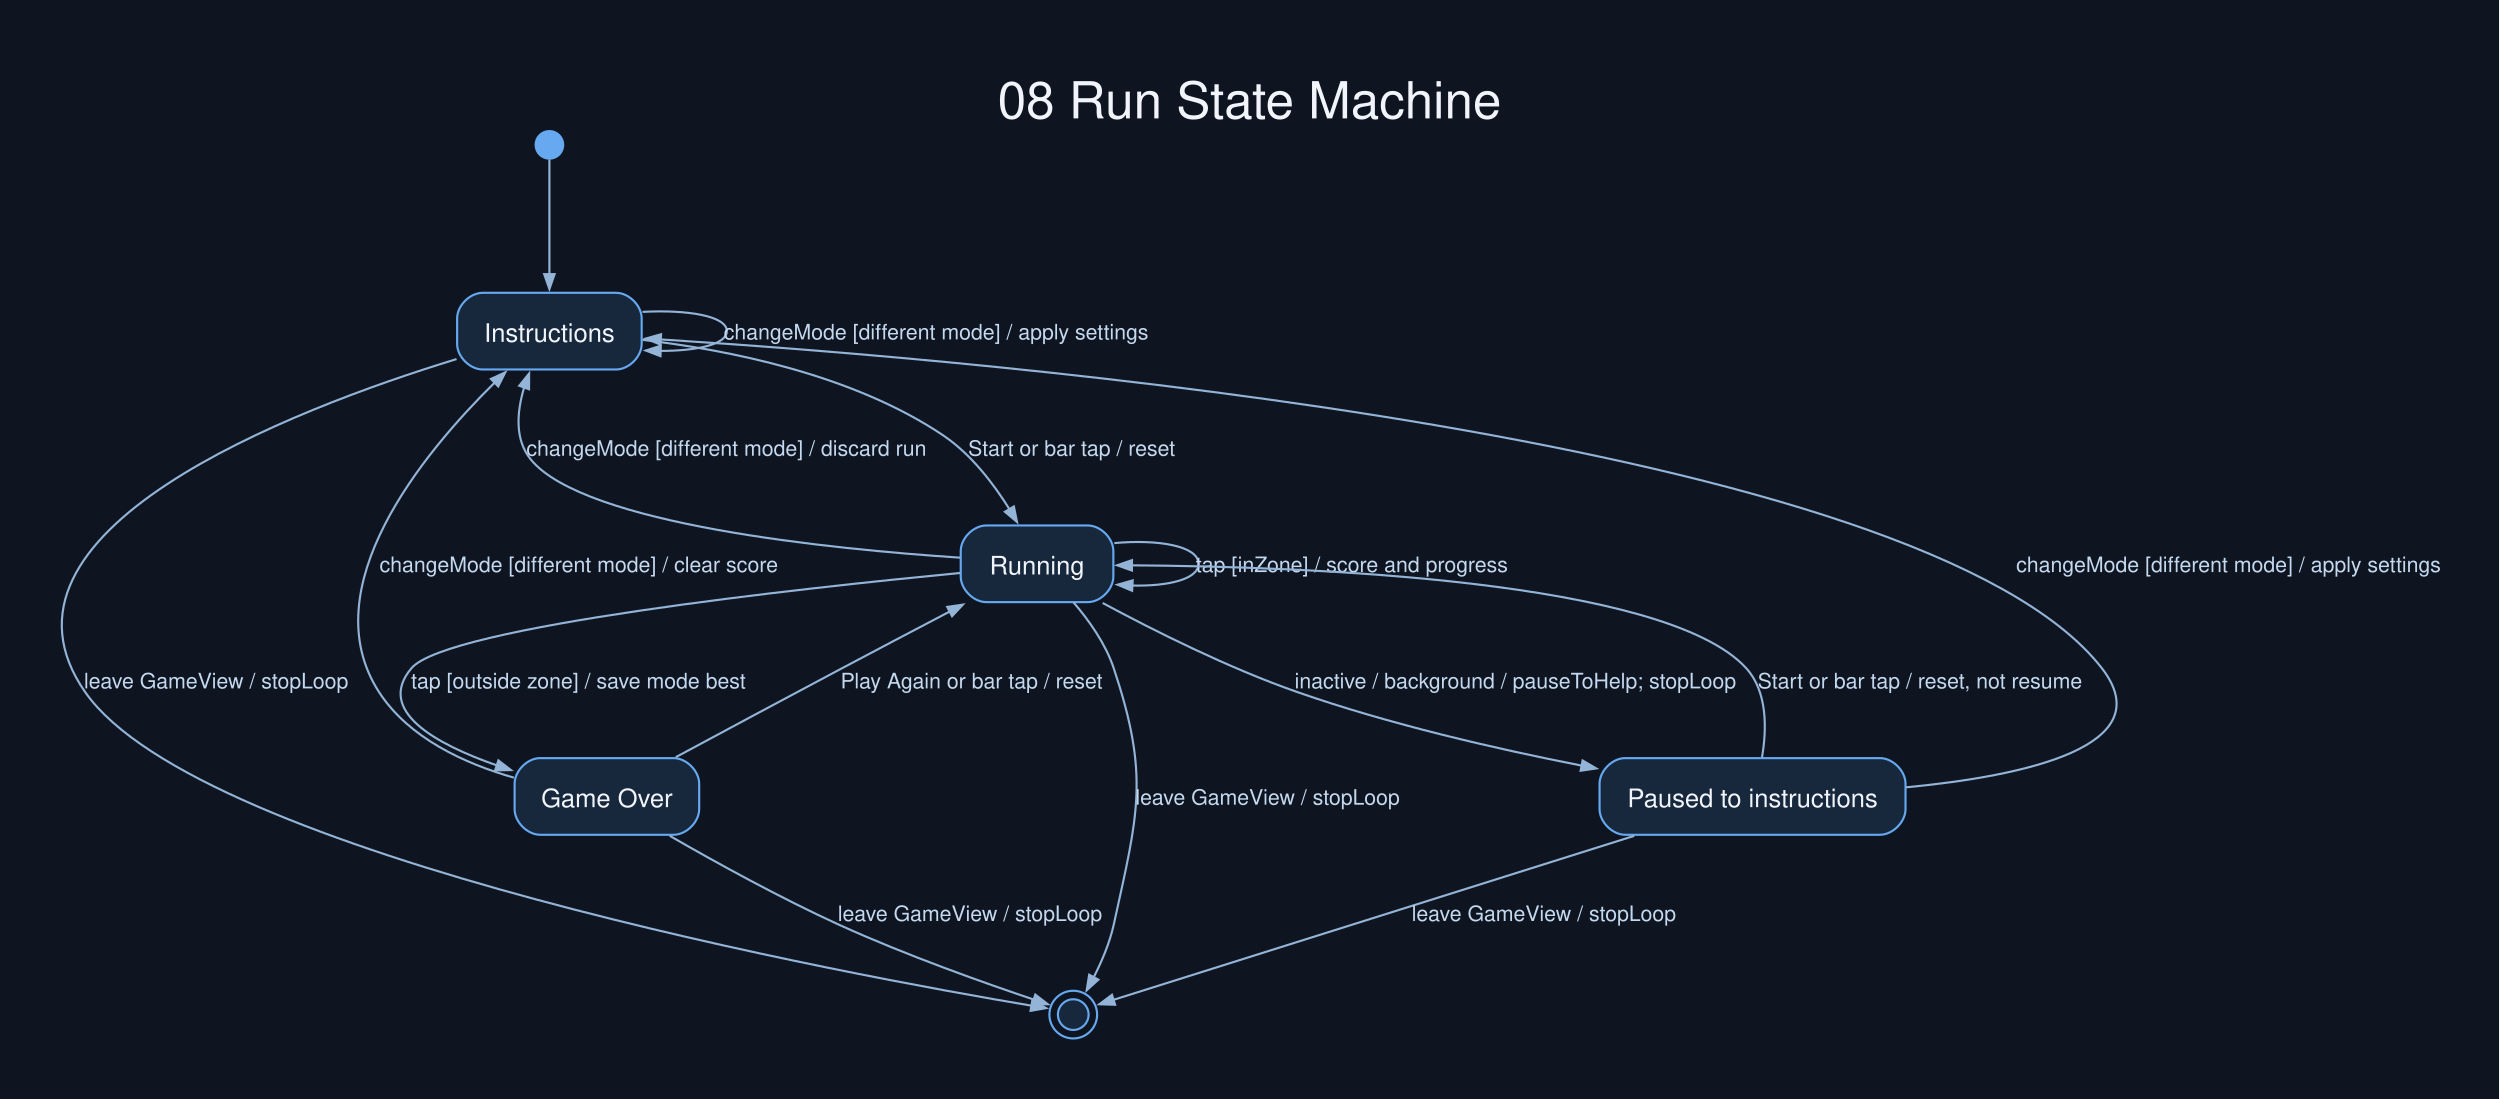
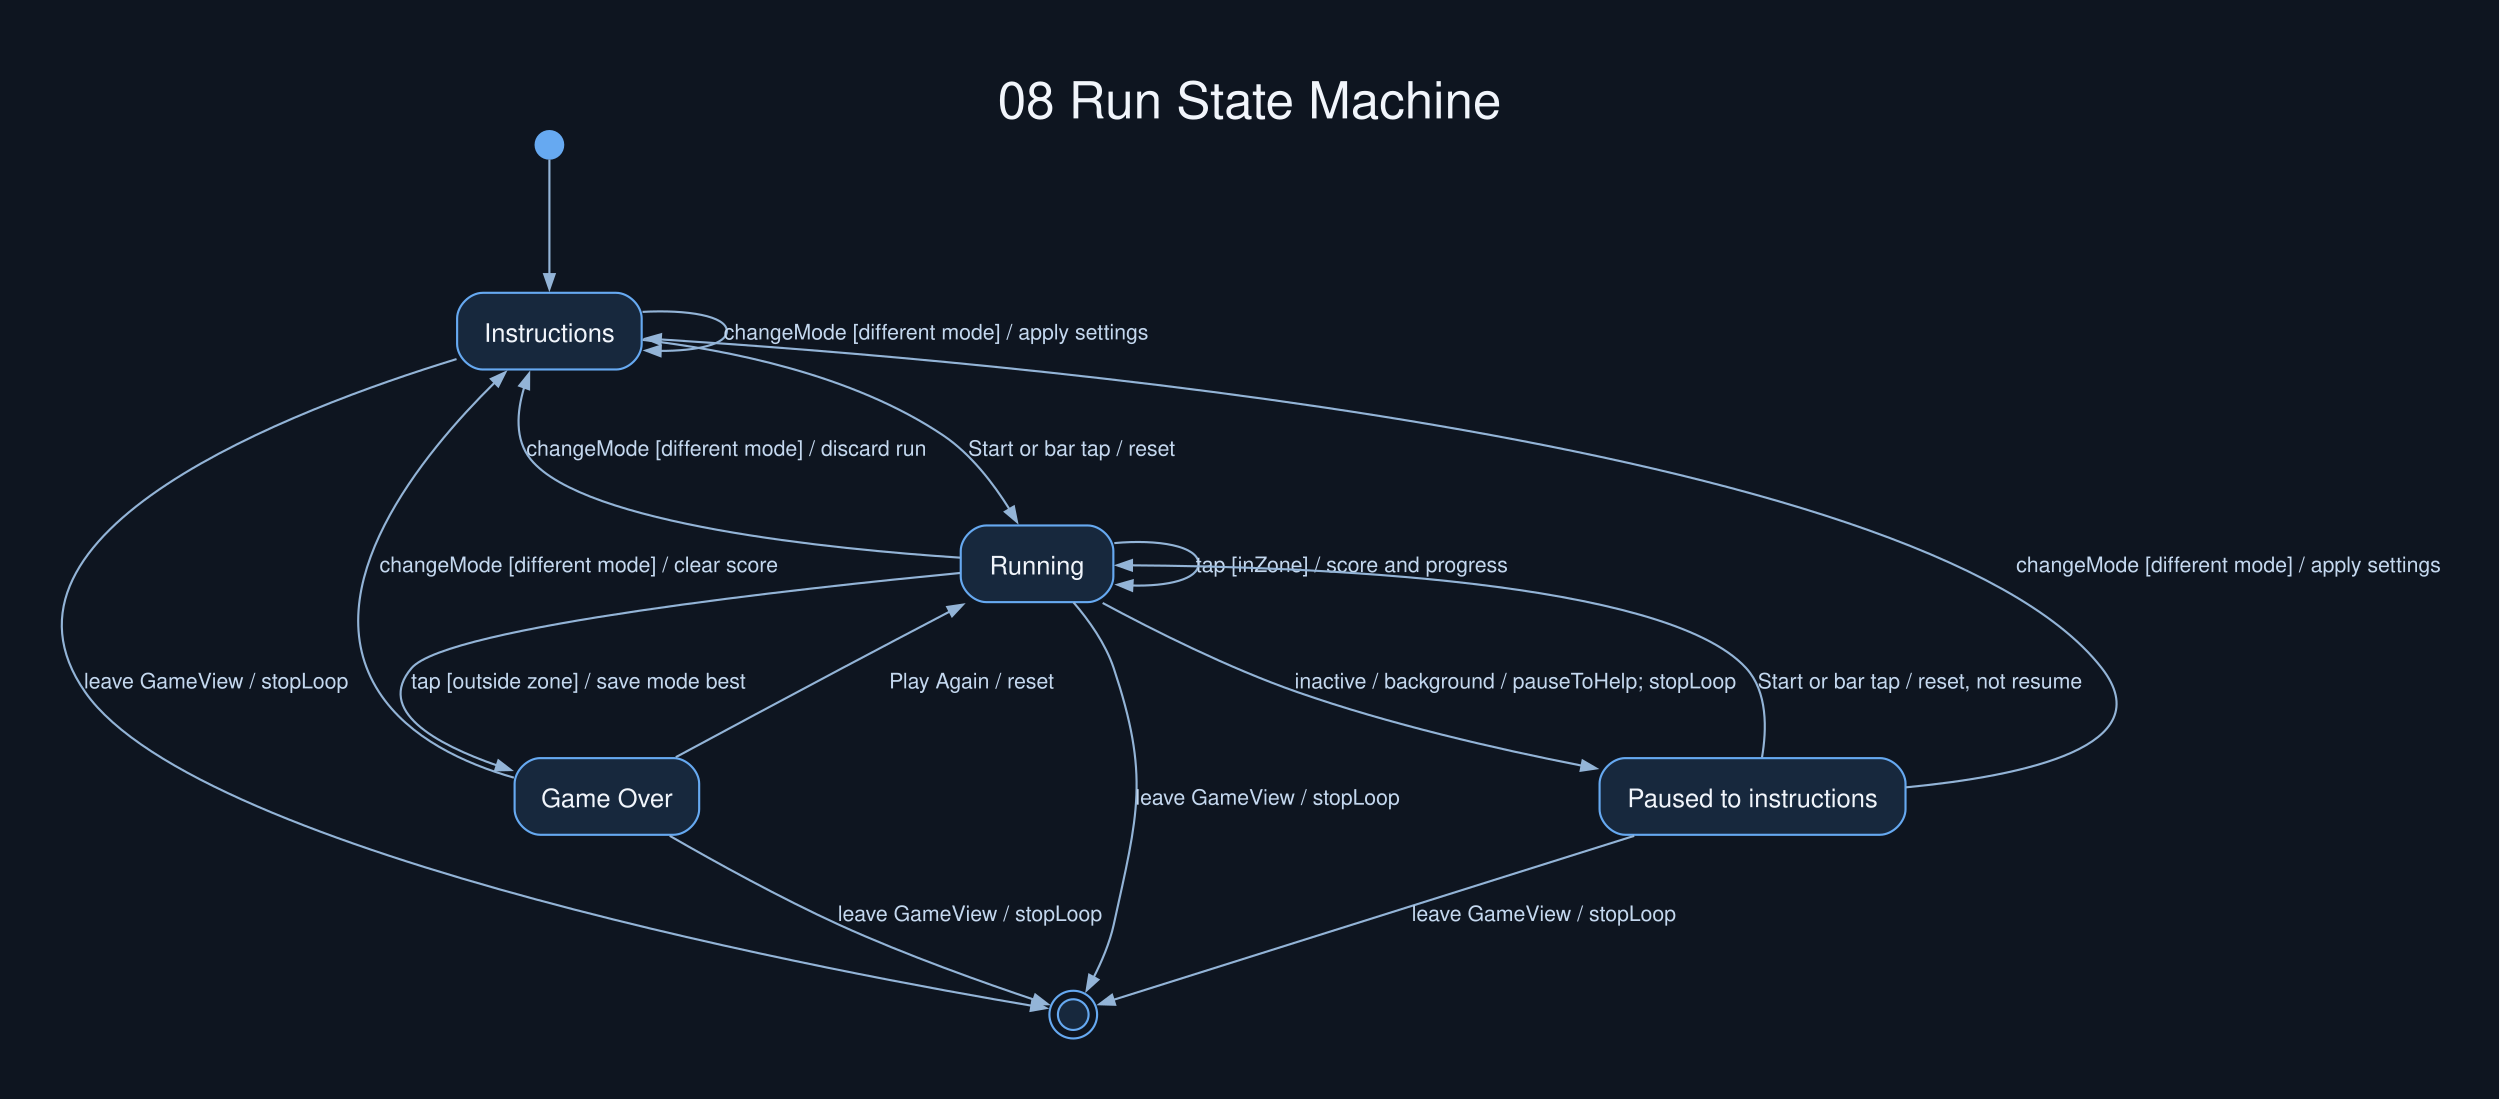
<svg xmlns="http://www.w3.org/2000/svg" width="1174pt" height="516pt" viewBox="0.00 0.00 1174.00 516.00">
  <g id="graph0" class="graph" transform="scale(1 1) rotate(0) translate(28.8 487.66)">
    <polygon fill="#0e1520" stroke="none" points="-28.8,28.8 -28.8,-487.66 1144.75,-487.66 1144.75,28.8 -28.8,28.8" />
    <text xml:space="preserve" text-anchor="middle" x="557.98" y="-432.06" font-family="Helvetica,sans-Serif" font-size="24.00" fill="#f1f5fb">08 Run State Machine</text>
    <g id="node1" class="node">
      <ellipse fill="#66a9f1" stroke="#66a9f1" cx="229.2" cy="-419.63" rx="6.48" ry="6.48" />
    </g>
    <g id="node2" class="node">
      <path fill="#17283d" stroke="#66a9f1" d="M260.53,-350.15C260.53,-350.15 197.86,-350.15 197.86,-350.15 191.86,-350.15 185.86,-344.15 185.86,-338.15 185.86,-338.15 185.86,-326.15 185.86,-326.15 185.86,-320.15 191.86,-314.15 197.86,-314.15 197.86,-314.15 260.53,-314.15 260.53,-314.15 266.53,-314.15 272.53,-320.15 272.53,-326.15 272.53,-326.15 272.53,-338.15 272.53,-338.15 272.53,-344.15 266.53,-350.15 260.53,-350.15" />
      <text xml:space="preserve" text-anchor="middle" x="229.2" y="-327.12" font-family="Helvetica,sans-Serif" font-size="12.00" fill="#f1f5fb">Instructions</text>
    </g>
    <g id="edge1" class="edge">
      <path fill="none" stroke="#93b4d7" d="M229.2,-412.75C229.2,-401.81 229.2,-377.72 229.2,-358.89" />
      <polygon fill="#93b4d7" stroke="#93b4d7" points="231.65,-358.92 229.2,-351.92 226.75,-358.92 231.65,-358.92" />
    </g>
    <g id="edge15" class="edge">
      <path fill="none" stroke="#93b4d7" d="M272.93,-341.2C293.96,-342.32 312.53,-339.3 312.53,-332.15 312.53,-325.95 298.57,-322.85 281.14,-322.87" />
      <polygon fill="#93b4d7" stroke="#93b4d7" points="281.37,-320.41 274.44,-323.05 281.51,-325.31 281.37,-320.41" />
      <text xml:space="preserve" text-anchor="middle" x="410.78" y="-328.27" font-family="Helvetica,sans-Serif" font-size="10.00" fill="#c4d8ef">changeMode [different mode] / apply settings</text>
    </g>
    <g id="node3" class="node">
      <path fill="#17283d" stroke="#66a9f1" d="M482.03,-240.9C482.03,-240.9 434.36,-240.9 434.36,-240.9 428.36,-240.9 422.36,-234.9 422.36,-228.9 422.36,-228.9 422.36,-216.9 422.36,-216.9 422.36,-210.9 428.36,-204.9 434.36,-204.9 434.36,-204.9 482.03,-204.9 482.03,-204.9 488.03,-204.9 494.03,-210.9 494.03,-216.9 494.03,-216.9 494.03,-228.9 494.03,-228.9 494.03,-234.9 488.03,-240.9 482.03,-240.9" />
      <text xml:space="preserve" text-anchor="middle" x="458.2" y="-217.88" font-family="Helvetica,sans-Serif" font-size="12.00" fill="#f1f5fb">Running</text>
    </g>
    <g id="edge2" class="edge">
      <path fill="none" stroke="#93b4d7" d="M272.95,-328.05C312.72,-323.42 371.54,-311.89 414.2,-283.15 427.13,-274.43 437.71,-260.61 445.26,-248.51" />
      <polygon fill="#93b4d7" stroke="#93b4d7" points="447.32,-249.83 448.78,-242.56 443.11,-247.33 447.32,-249.83" />
      <text xml:space="preserve" text-anchor="middle" x="474.43" y="-273.65" font-family="Helvetica,sans-Serif" font-size="10.00" fill="#c4d8ef">Start or bar tap / reset</text>
    </g>
    <g id="node6" class="node">
      <ellipse fill="#17283d" stroke="#66a9f1" cx="475.2" cy="-11.2" rx="7.2" ry="7.2" />
      <ellipse fill="none" stroke="#66a9f1" cx="475.2" cy="-11.2" rx="11.2" ry="11.2" />
    </g>
    <g id="edge11" class="edge">
      <path fill="none" stroke="#93b4d7" d="M185.59,-319.04C107.94,-295.24 -41.41,-238.08 11.2,-162.65 64.96,-85.57 374.26,-29.06 455.6,-15.39" />
      <polygon fill="#93b4d7" stroke="#93b4d7" points="455.97,-17.81 462.47,-14.25 455.16,-12.98 455.97,-17.81" />
      <text xml:space="preserve" text-anchor="middle" x="72.7" y="-164.4" font-family="Helvetica,sans-Serif" font-size="10.00" fill="#c4d8ef">leave GameView / stopLoop</text>
    </g>
    <g id="edge8" class="edge">
      <path fill="none" stroke="#93b4d7" d="M422.09,-225.78C361.98,-229.74 245.51,-241.27 220.45,-271.9 212.82,-281.22 213.89,-294.25 217.34,-305.71" />
      <polygon fill="#93b4d7" stroke="#93b4d7" points="215.03,-306.51 219.68,-312.28 219.64,-304.86 215.03,-306.51" />
      <text xml:space="preserve" text-anchor="middle" x="312.32" y="-273.65" font-family="Helvetica,sans-Serif" font-size="10.00" fill="#c4d8ef">changeMode [different mode] / discard run</text>
    </g>
    <g id="edge3" class="edge">
      <path fill="none" stroke="#93b4d7" d="M494.48,-232.62C515.02,-234.51 534.03,-231.28 534.03,-222.9 534.03,-215.64 519.73,-212.24 502.54,-212.7" />
      <polygon fill="#93b4d7" stroke="#93b4d7" points="502.83,-210.23 495.99,-213.09 503.12,-215.12 502.83,-210.23" />
      <text xml:space="preserve" text-anchor="middle" x="606.03" y="-219.03" font-family="Helvetica,sans-Serif" font-size="10.00" fill="#c4d8ef">tap [inZone] / score and progress</text>
    </g>
    <g id="node4" class="node">
      <path fill="#17283d" stroke="#66a9f1" d="M287.53,-131.65C287.53,-131.65 224.86,-131.65 224.86,-131.65 218.86,-131.65 212.86,-125.65 212.86,-119.65 212.86,-119.65 212.86,-107.65 212.86,-107.65 212.86,-101.65 218.86,-95.65 224.86,-95.65 224.86,-95.65 287.53,-95.65 287.53,-95.65 293.53,-95.65 299.53,-101.65 299.53,-107.65 299.53,-107.65 299.53,-119.65 299.53,-119.65 299.53,-125.65 293.53,-131.65 287.53,-131.65" />
      <text xml:space="preserve" text-anchor="middle" x="256.2" y="-108.62" font-family="Helvetica,sans-Serif" font-size="12.00" fill="#f1f5fb">Game Over</text>
    </g>
    <g id="edge4" class="edge">
      <path fill="none" stroke="#93b4d7" d="M422.06,-218.6C347.25,-211.4 180.99,-193.37 164.45,-173.9 147.54,-154.01 175.36,-138.37 204.69,-128.17" />
      <polygon fill="#93b4d7" stroke="#93b4d7" points="205.25,-130.57 211.12,-126.04 203.71,-125.91 205.25,-130.57" />
      <text xml:space="preserve" text-anchor="middle" x="242.82" y="-164.4" font-family="Helvetica,sans-Serif" font-size="10.00" fill="#c4d8ef">tap [outside zone] / save mode best</text>
    </g>
    <g id="node5" class="node">
      <path fill="#17283d" stroke="#66a9f1" d="M854.03,-131.65C854.03,-131.65 734.36,-131.65 734.36,-131.65 728.36,-131.65 722.36,-125.65 722.36,-119.65 722.36,-119.65 722.36,-107.65 722.36,-107.65 722.36,-101.65 728.36,-95.65 734.36,-95.65 734.36,-95.65 854.03,-95.65 854.03,-95.65 860.03,-95.65 866.03,-101.65 866.03,-107.65 866.03,-107.65 866.03,-119.65 866.03,-119.65 866.03,-125.65 860.03,-131.65 854.03,-131.65" />
      <text xml:space="preserve" text-anchor="middle" x="794.2" y="-108.62" font-family="Helvetica,sans-Serif" font-size="12.00" fill="#f1f5fb">Paused to instructions</text>
    </g>
    <g id="edge6" class="edge">
      <path fill="none" stroke="#93b4d7" d="M489.01,-204.5C513.23,-191.44 548.16,-173.93 580.45,-162.65 623.61,-147.57 673.37,-136.07 714.02,-128.11" />
      <polygon fill="#93b4d7" stroke="#93b4d7" points="714.39,-130.53 720.79,-126.8 713.46,-125.72 714.39,-130.53" />
      <text xml:space="preserve" text-anchor="middle" x="682.82" y="-164.4" font-family="Helvetica,sans-Serif" font-size="10.00" fill="#c4d8ef">inactive / background / pauseToHelp; stopLoop</text>
    </g>
    <g id="edge12" class="edge">
      <path fill="none" stroke="#93b4d7" d="M475.29,-204.82C482.62,-196.29 490.37,-185.36 494.2,-173.9 511.13,-123.09 505.68,-105.71 494.2,-53.4 492.31,-44.81 488.46,-35.88 484.71,-28.54" />
      <polygon fill="#93b4d7" stroke="#93b4d7" points="486.99,-27.6 481.5,-22.62 482.68,-29.94 486.99,-27.6" />
      <text xml:space="preserve" text-anchor="middle" x="566.45" y="-109.78" font-family="Helvetica,sans-Serif" font-size="10.00" fill="#c4d8ef">leave GameView / stopLoop</text>
    </g>
    <g id="edge9" class="edge">
      <path fill="none" stroke="#93b4d7" d="M212.5,-122.47C189.48,-129.06 163.19,-141.03 149.2,-162.65 117.63,-211.4 169.55,-274.54 203.48,-307.98" />
      <polygon fill="#93b4d7" stroke="#93b4d7" points="201.75,-309.72 208.49,-312.82 205.16,-306.2 201.75,-309.72" />
      <text xml:space="preserve" text-anchor="middle" x="243" y="-219.03" font-family="Helvetica,sans-Serif" font-size="10.00" fill="#c4d8ef">changeMode [different mode] / clear score</text>
    </g>
    <g id="edge5" class="edge">
      <path fill="none" stroke="#93b4d7" d="M288.55,-132.1C310.56,-143.94 340.35,-159.93 366.7,-173.9 383.17,-182.64 401.36,-192.2 417.15,-200.47" />
      <polygon fill="#93b4d7" stroke="#93b4d7" points="416.02,-202.64 423.35,-203.72 418.29,-198.3 416.02,-202.64" />
-       <text xml:space="preserve" text-anchor="middle" x="427.45" y="-164.4" font-family="Helvetica,sans-Serif" font-size="10.00" fill="#c4d8ef">Play Again or bar tap / reset</text>
+       <text xml:space="preserve" text-anchor="middle" x="427.45" y="-164.4" font-family="Helvetica,sans-Serif" font-size="10.00" fill="#c4d8ef">Play Again / reset</text>
    </g>
    <g id="edge13" class="edge">
      <path fill="none" stroke="#93b4d7" d="M285.7,-95.16C307.31,-82.7 337.57,-66.01 365.2,-53.4 396.64,-39.05 434.67,-25.64 456.78,-18.22" />
      <polygon fill="#93b4d7" stroke="#93b4d7" points="457.38,-20.6 463.25,-16.07 455.84,-15.95 457.38,-20.6" />
      <text xml:space="preserve" text-anchor="middle" x="426.7" y="-55.15" font-family="Helvetica,sans-Serif" font-size="10.00" fill="#c4d8ef">leave GameView / stopLoop</text>
    </g>
    <g id="edge10" class="edge">
      <path fill="none" stroke="#93b4d7" d="M866.27,-117.93C922.46,-123.29 986.59,-137.31 958.2,-173.9 874.51,-281.76 433.99,-318.63 281.33,-328.27" />
      <polygon fill="#93b4d7" stroke="#93b4d7" points="281.33,-325.82 274.5,-328.69 281.64,-330.71 281.33,-325.82" />
      <text xml:space="preserve" text-anchor="middle" x="1017.7" y="-219.03" font-family="Helvetica,sans-Serif" font-size="10.00" fill="#c4d8ef">changeMode [different mode] / apply settings</text>
    </g>
    <g id="edge7" class="edge">
      <path fill="none" stroke="#93b4d7" d="M798.62,-131.91C800.88,-145.08 801.33,-162.79 791.2,-173.9 753.3,-215.48 583.88,-221.66 502.34,-222.18" />
      <polygon fill="#93b4d7" stroke="#93b4d7" points="502.76,-219.72 495.77,-222.2 502.78,-224.62 502.76,-219.72" />
      <text xml:space="preserve" text-anchor="middle" x="872.79" y="-164.4" font-family="Helvetica,sans-Serif" font-size="10.00" fill="#c4d8ef">Start or bar tap / reset, not resume</text>
    </g>
    <g id="edge14" class="edge">
      <path fill="none" stroke="#93b4d7" d="M738.63,-95.15C665.53,-72.13 540.84,-32.87 493.85,-18.07" />
      <polygon fill="#93b4d7" stroke="#93b4d7" points="494.87,-15.83 487.45,-16.06 493.39,-20.5 494.87,-15.83" />
      <text xml:space="preserve" text-anchor="middle" x="696.2" y="-55.15" font-family="Helvetica,sans-Serif" font-size="10.00" fill="#c4d8ef">leave GameView / stopLoop</text>
    </g>
  </g>
</svg>
